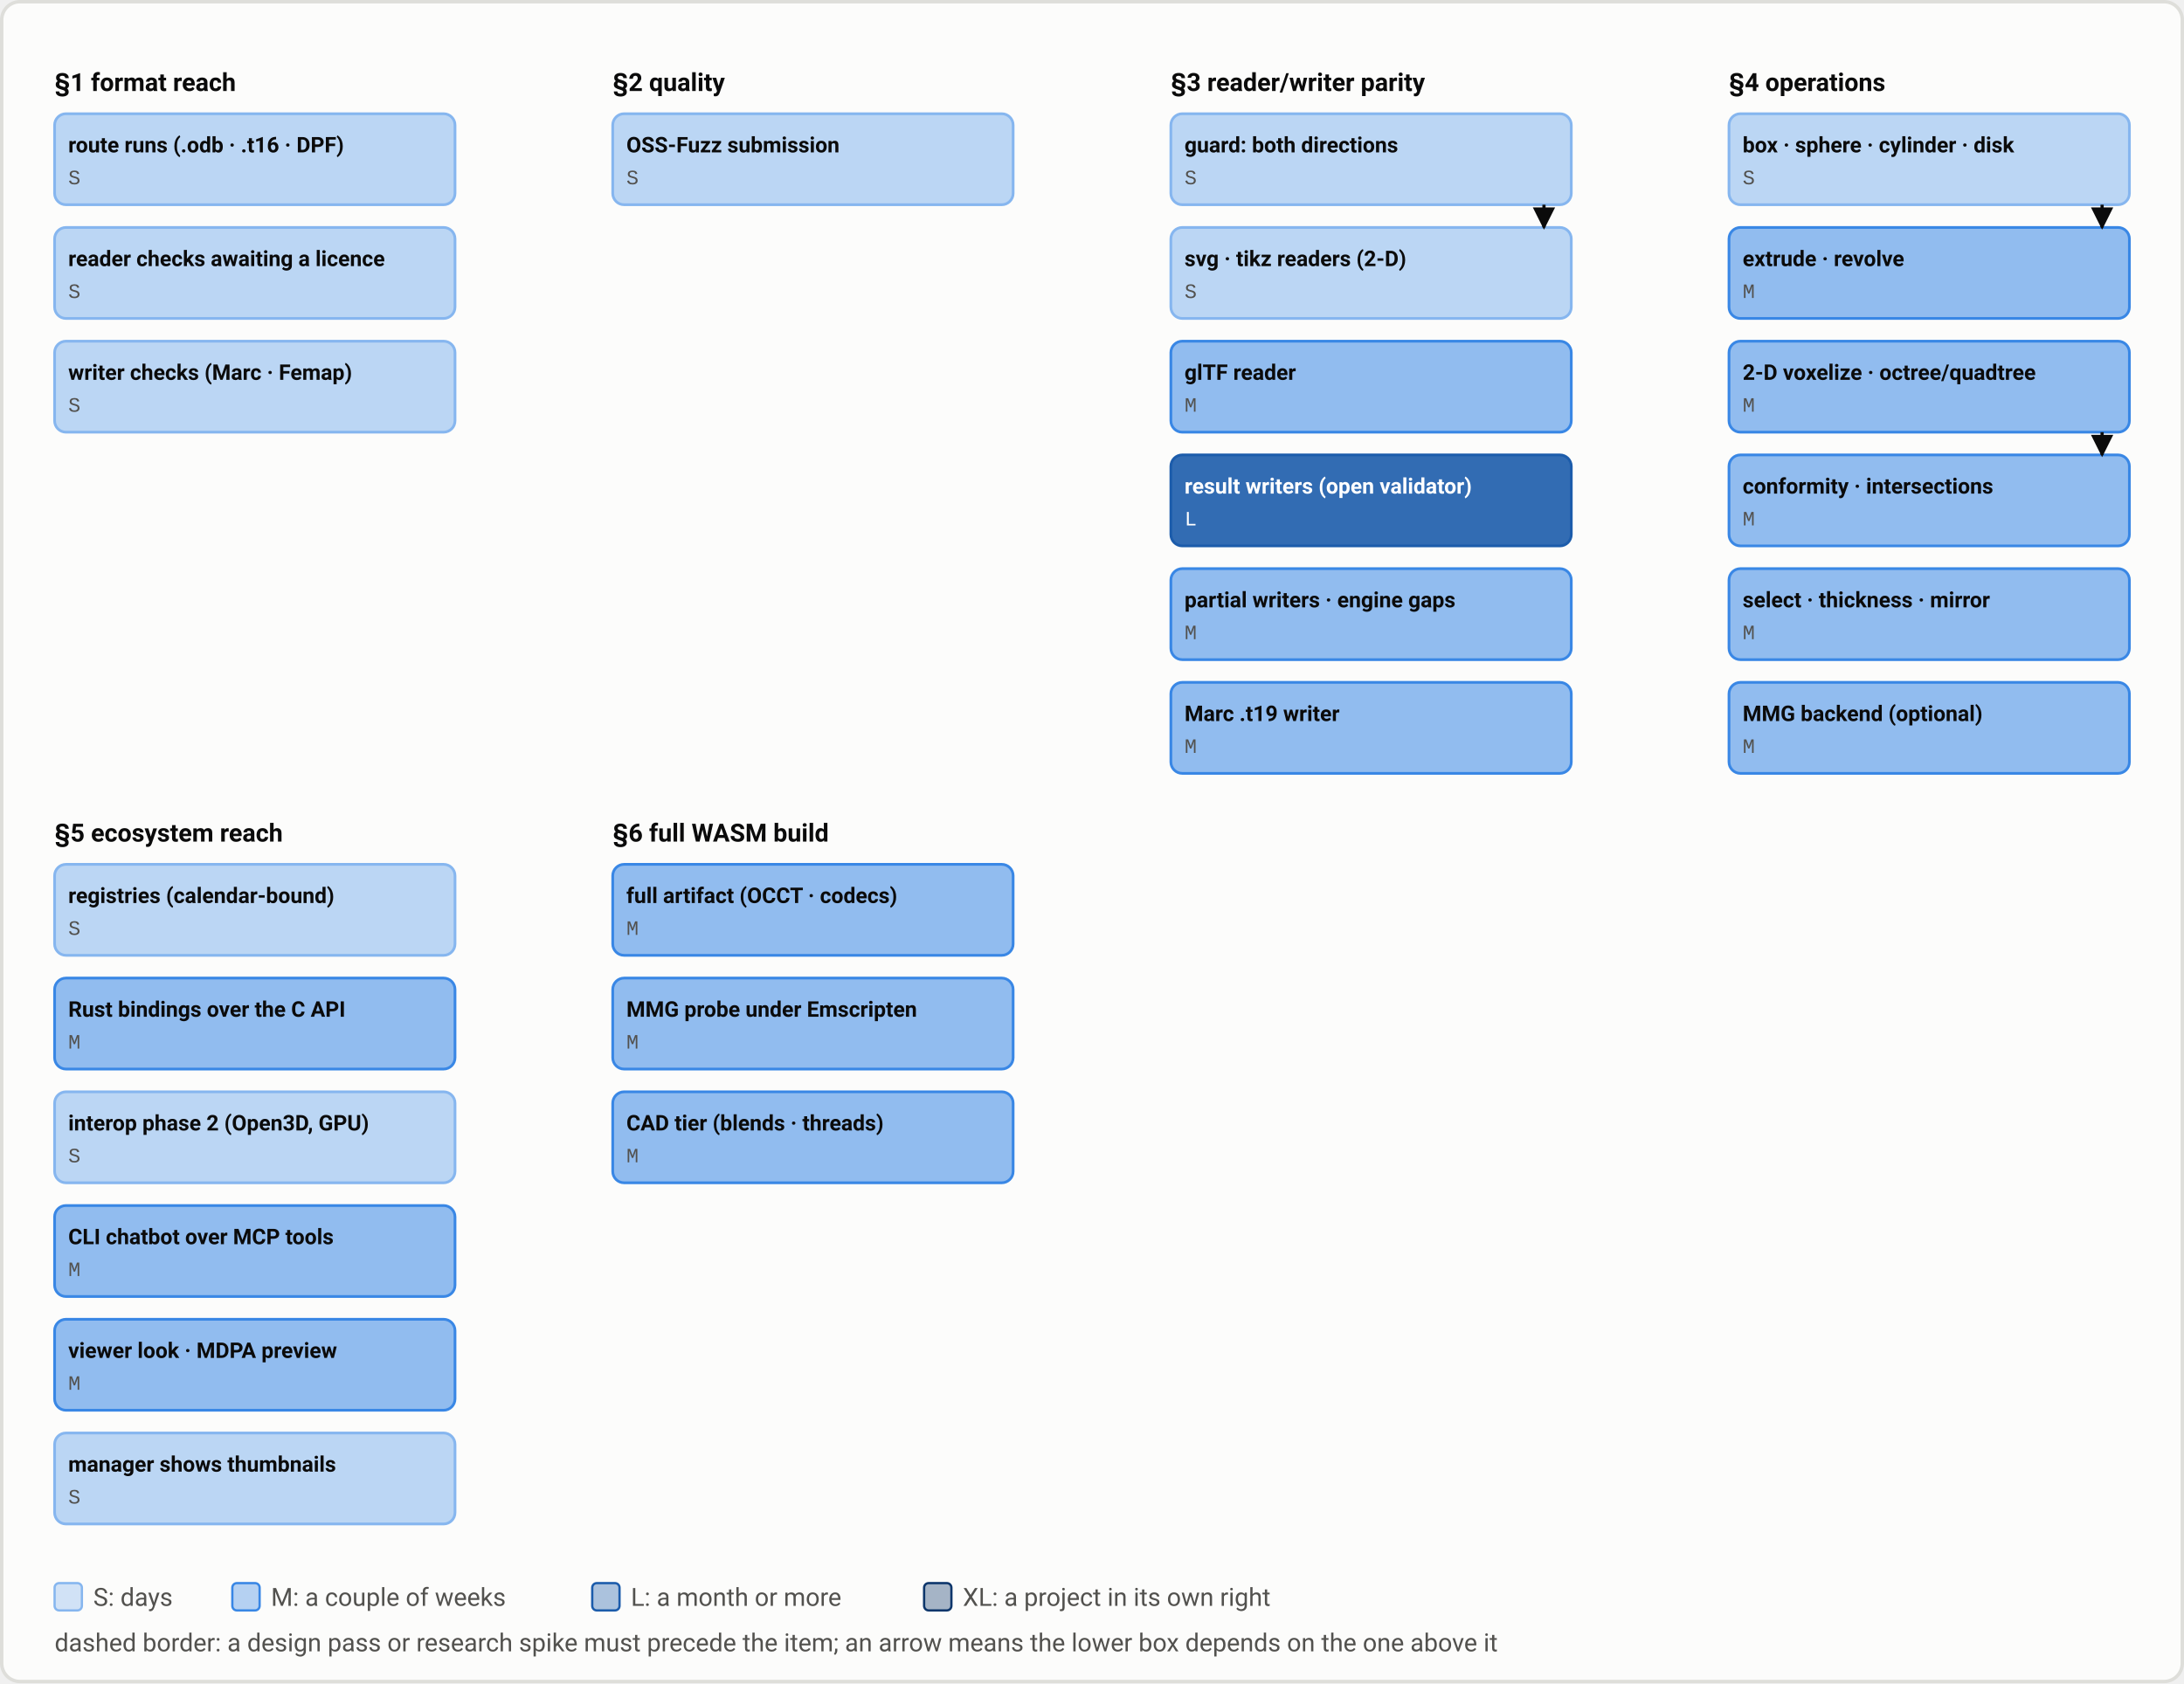
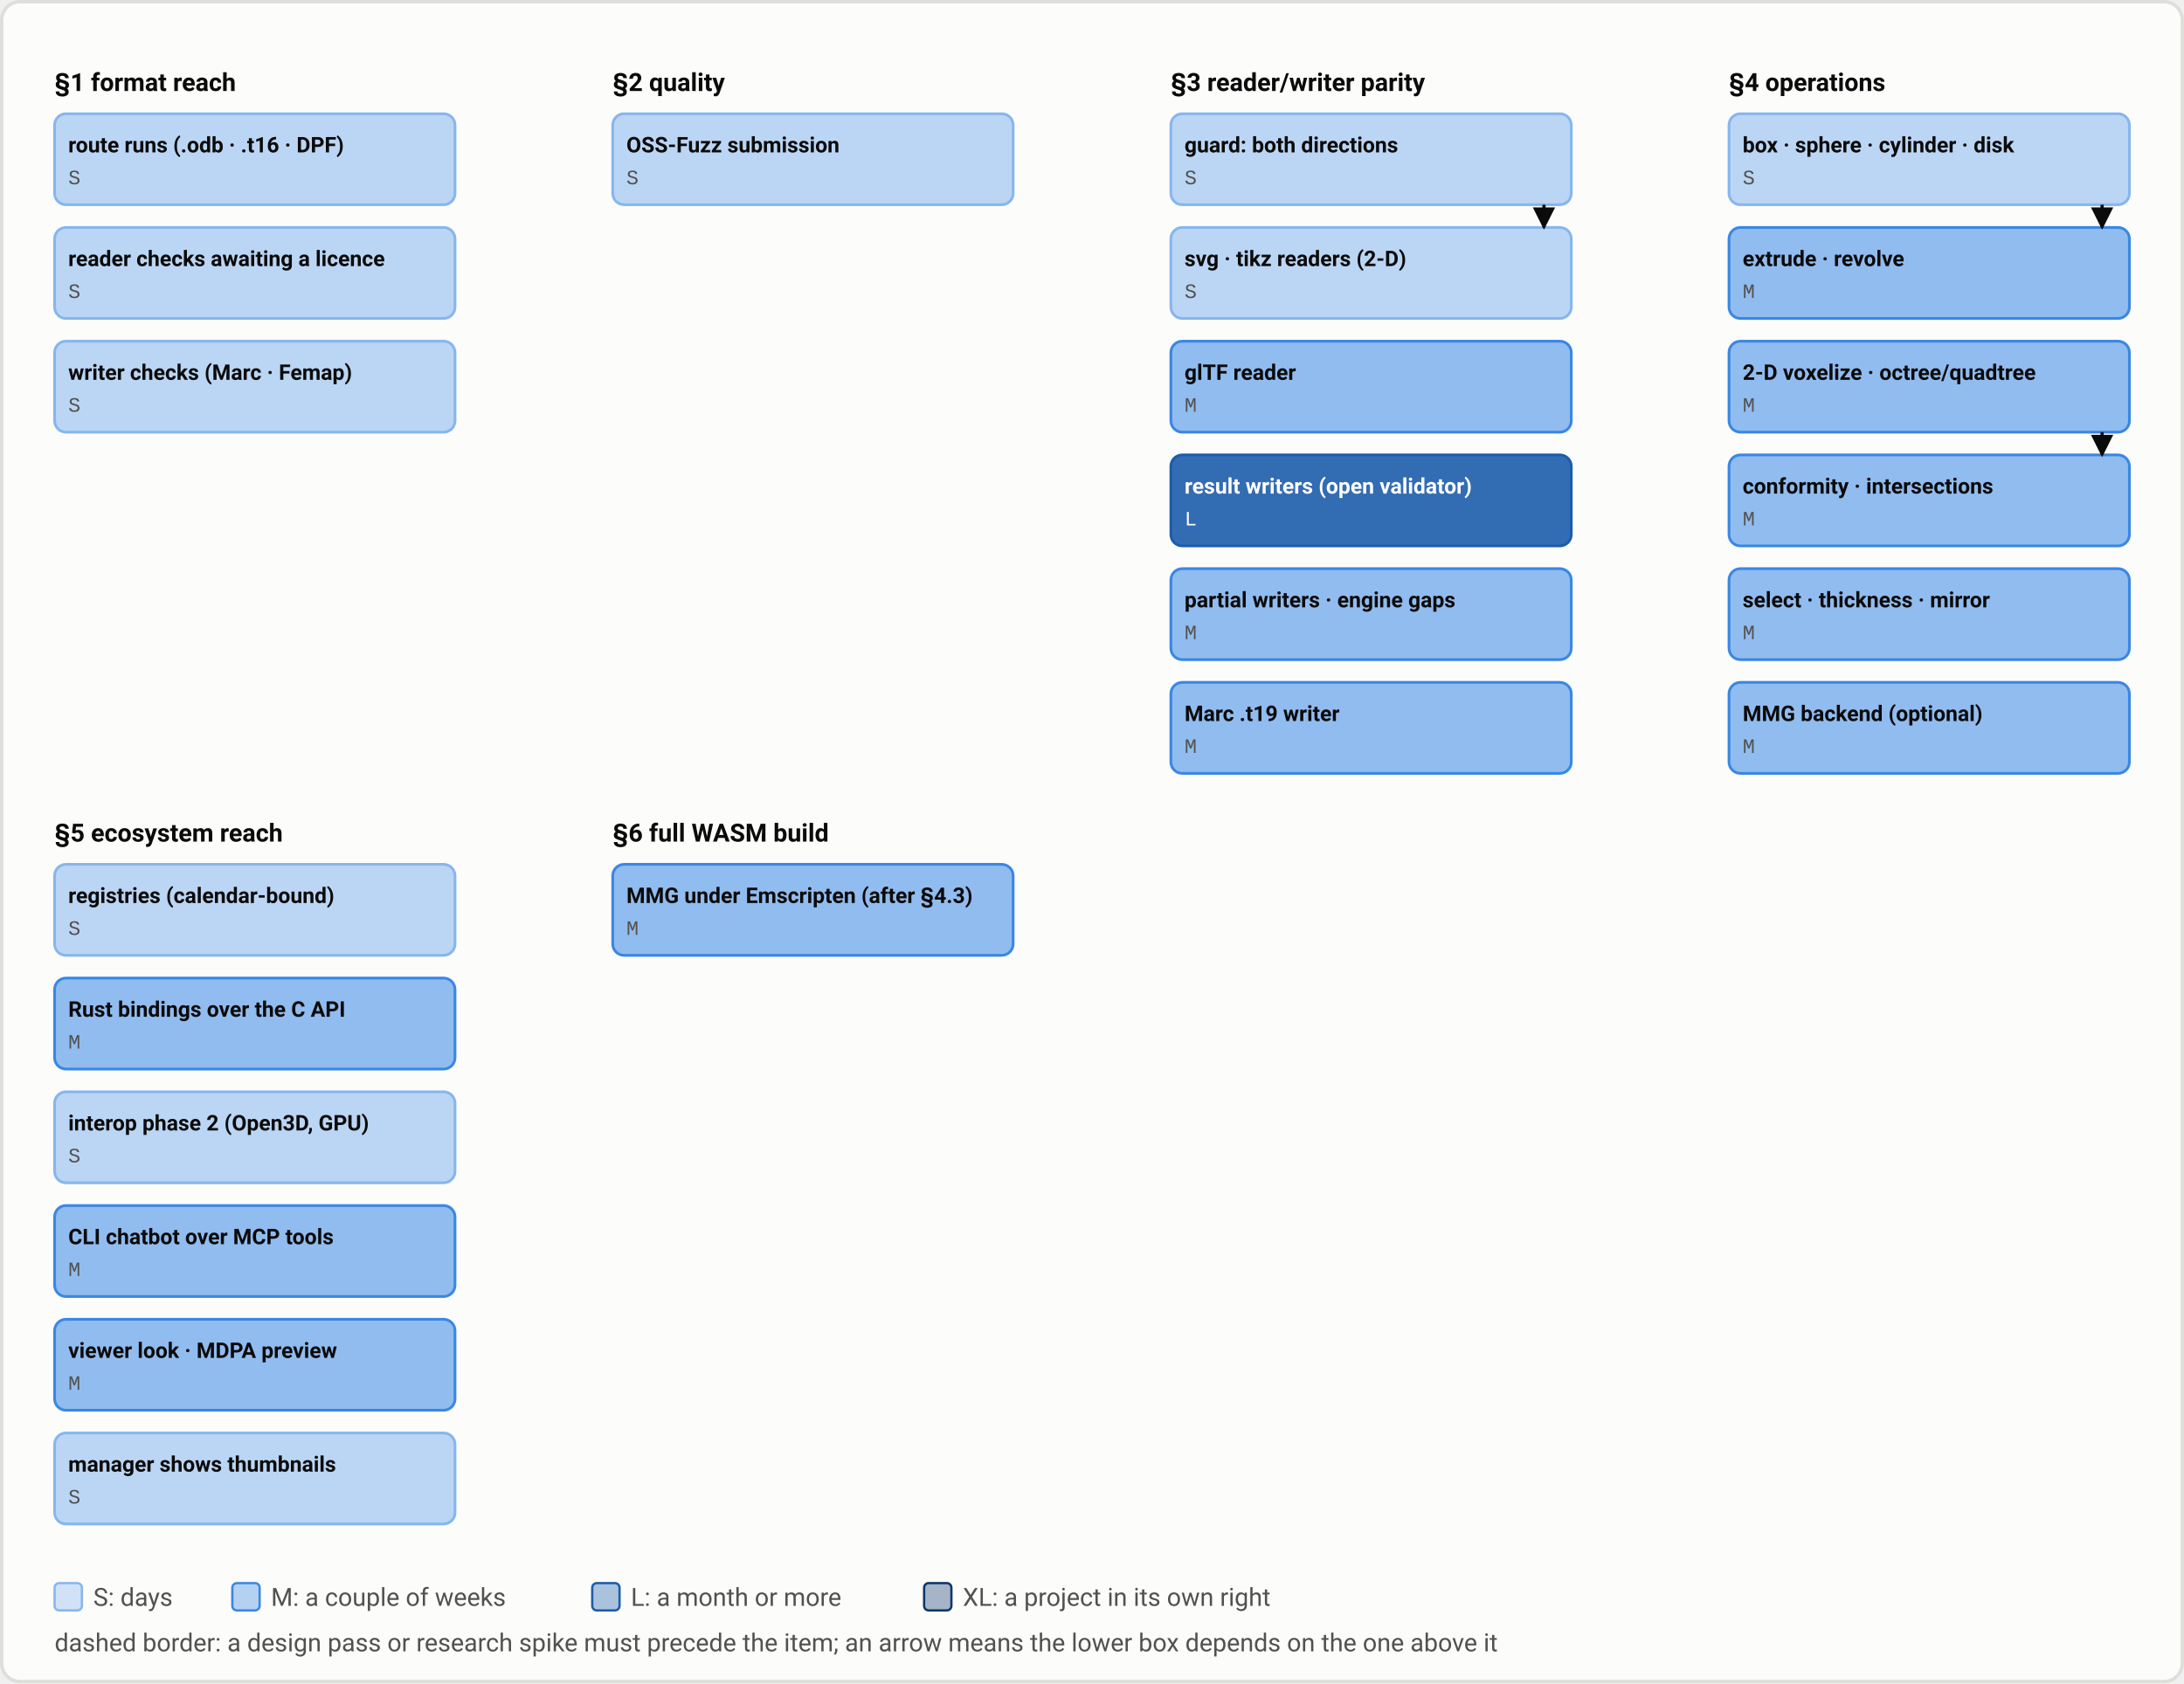
<svg xmlns="http://www.w3.org/2000/svg" viewBox="0 0 960 740" width="960" height="740" font-family="system-ui, -apple-system, 'Segoe UI', Roboto, sans-serif" role="img" aria-label="The roadmap at a glance: open items by section, in recommended order, shaded by effort">
  <defs>
    <marker id="arrow-0b0b0b" viewBox="0 0 10 10" refX="9" refY="5" markerWidth="7" markerHeight="7" orient="auto-start-reverse">
      <path d="M 0 0 L 10 5 L 0 10 z" fill="#0b0b0b" />
    </marker>
  </defs>
  <rect x="0.75" y="0.75" width="958.5" height="738.5" rx="8" fill="#fcfcfb" stroke="#dededa" stroke-width="1.5" />
  <text x="24" y="40" font-family="system-ui, -apple-system, 'Segoe UI', Roboto, sans-serif" font-size="11" font-weight="700" fill="#0b0b0b">§1 format reach</text>
  <rect x="24" y="50" width="176" height="40" rx="5" fill="#86b6ef" fill-opacity="0.55" stroke="#86b6ef" stroke-width="1.2" />
  <text x="30" y="67" font-family="system-ui, -apple-system, 'Segoe UI', Roboto, sans-serif" font-size="9.5" font-weight="600" fill="#0b0b0b">route runs (.odb · .t16 · DPF)</text>
  <text x="30" y="81" font-family="ui-monospace, SFMono-Regular, Menlo, Consolas, 'Liberation Mono', monospace" font-size="9" fill="#52514e">S</text>
  <rect x="24" y="100" width="176" height="40" rx="5" fill="#86b6ef" fill-opacity="0.55" stroke="#86b6ef" stroke-width="1.2" />
  <text x="30" y="117" font-family="system-ui, -apple-system, 'Segoe UI', Roboto, sans-serif" font-size="9.5" font-weight="600" fill="#0b0b0b">reader checks awaiting a licence</text>
  <text x="30" y="131" font-family="ui-monospace, SFMono-Regular, Menlo, Consolas, 'Liberation Mono', monospace" font-size="9" fill="#52514e">S</text>
  <rect x="24" y="150" width="176" height="40" rx="5" fill="#86b6ef" fill-opacity="0.55" stroke="#86b6ef" stroke-width="1.2" />
  <text x="30" y="167" font-family="system-ui, -apple-system, 'Segoe UI', Roboto, sans-serif" font-size="9.5" font-weight="600" fill="#0b0b0b">writer checks (Marc · Femap)</text>
  <text x="30" y="181" font-family="ui-monospace, SFMono-Regular, Menlo, Consolas, 'Liberation Mono', monospace" font-size="9" fill="#52514e">S</text>
  <text x="269.33" y="40" font-family="system-ui, -apple-system, 'Segoe UI', Roboto, sans-serif" font-size="11" font-weight="700" fill="#0b0b0b">§2 quality</text>
  <rect x="269.33" y="50" width="176" height="40" rx="5" fill="#86b6ef" fill-opacity="0.55" stroke="#86b6ef" stroke-width="1.2" />
  <text x="275.33" y="67" font-family="system-ui, -apple-system, 'Segoe UI', Roboto, sans-serif" font-size="9.5" font-weight="600" fill="#0b0b0b">OSS-Fuzz submission</text>
  <text x="275.33" y="81" font-family="ui-monospace, SFMono-Regular, Menlo, Consolas, 'Liberation Mono', monospace" font-size="9" fill="#52514e">S</text>
  <text x="514.67" y="40" font-family="system-ui, -apple-system, 'Segoe UI', Roboto, sans-serif" font-size="11" font-weight="700" fill="#0b0b0b">§3 reader/writer parity</text>
  <rect x="514.67" y="50" width="176" height="40" rx="5" fill="#86b6ef" fill-opacity="0.55" stroke="#86b6ef" stroke-width="1.2" />
  <text x="520.67" y="67" font-family="system-ui, -apple-system, 'Segoe UI', Roboto, sans-serif" font-size="9.5" font-weight="600" fill="#0b0b0b">guard: both directions</text>
  <text x="520.67" y="81" font-family="ui-monospace, SFMono-Regular, Menlo, Consolas, 'Liberation Mono', monospace" font-size="9" fill="#52514e">S</text>
  <rect x="514.67" y="100" width="176" height="40" rx="5" fill="#86b6ef" fill-opacity="0.55" stroke="#86b6ef" stroke-width="1.2" />
  <text x="520.67" y="117" font-family="system-ui, -apple-system, 'Segoe UI', Roboto, sans-serif" font-size="9.5" font-weight="600" fill="#0b0b0b">svg · tikz readers (2-D)</text>
  <text x="520.67" y="131" font-family="ui-monospace, SFMono-Regular, Menlo, Consolas, 'Liberation Mono', monospace" font-size="9" fill="#52514e">S</text>
  <rect x="514.67" y="150" width="176" height="40" rx="5" fill="#3987e5" fill-opacity="0.55" stroke="#3987e5" stroke-width="1.2" />
  <text x="520.67" y="167" font-family="system-ui, -apple-system, 'Segoe UI', Roboto, sans-serif" font-size="9.5" font-weight="600" fill="#0b0b0b">glTF reader</text>
  <text x="520.67" y="181" font-family="ui-monospace, SFMono-Regular, Menlo, Consolas, 'Liberation Mono', monospace" font-size="9" fill="#52514e">M</text>
  <rect x="514.67" y="200" width="176" height="40" rx="5" fill="#1c5cab" fill-opacity="0.9" stroke="#1c5cab" stroke-width="1.2" />
  <text x="520.67" y="217" font-family="system-ui, -apple-system, 'Segoe UI', Roboto, sans-serif" font-size="9.5" font-weight="600" fill="#ffffff">result writers (open validator)</text>
  <text x="520.67" y="231" font-family="ui-monospace, SFMono-Regular, Menlo, Consolas, 'Liberation Mono', monospace" font-size="9" fill="#ffffff">L</text>
  <rect x="514.67" y="250" width="176" height="40" rx="5" fill="#3987e5" fill-opacity="0.55" stroke="#3987e5" stroke-width="1.2" />
  <text x="520.67" y="267" font-family="system-ui, -apple-system, 'Segoe UI', Roboto, sans-serif" font-size="9.5" font-weight="600" fill="#0b0b0b">partial writers · engine gaps</text>
  <text x="520.67" y="281" font-family="ui-monospace, SFMono-Regular, Menlo, Consolas, 'Liberation Mono', monospace" font-size="9" fill="#52514e">M</text>
  <rect x="514.67" y="300" width="176" height="40" rx="5" fill="#3987e5" fill-opacity="0.55" stroke="#3987e5" stroke-width="1.2" />
  <text x="520.67" y="317" font-family="system-ui, -apple-system, 'Segoe UI', Roboto, sans-serif" font-size="9.5" font-weight="600" fill="#0b0b0b">Marc .t19 writer</text>
  <text x="520.67" y="331" font-family="ui-monospace, SFMono-Regular, Menlo, Consolas, 'Liberation Mono', monospace" font-size="9" fill="#52514e">M</text>
  <line x1="678.67" y1="90" x2="678.67" y2="100" stroke="#0b0b0b" stroke-width="1.4" marker-end="url(#arrow-0b0b0b)" />
  <text x="760" y="40" font-family="system-ui, -apple-system, 'Segoe UI', Roboto, sans-serif" font-size="11" font-weight="700" fill="#0b0b0b">§4 operations</text>
  <rect x="760" y="50" width="176" height="40" rx="5" fill="#86b6ef" fill-opacity="0.55" stroke="#86b6ef" stroke-width="1.2" />
  <text x="766" y="67" font-family="system-ui, -apple-system, 'Segoe UI', Roboto, sans-serif" font-size="9.5" font-weight="600" fill="#0b0b0b">box · sphere · cylinder · disk</text>
  <text x="766" y="81" font-family="ui-monospace, SFMono-Regular, Menlo, Consolas, 'Liberation Mono', monospace" font-size="9" fill="#52514e">S</text>
  <rect x="760" y="100" width="176" height="40" rx="5" fill="#3987e5" fill-opacity="0.55" stroke="#3987e5" stroke-width="1.2" />
  <text x="766" y="117" font-family="system-ui, -apple-system, 'Segoe UI', Roboto, sans-serif" font-size="9.5" font-weight="600" fill="#0b0b0b">extrude · revolve</text>
  <text x="766" y="131" font-family="ui-monospace, SFMono-Regular, Menlo, Consolas, 'Liberation Mono', monospace" font-size="9" fill="#52514e">M</text>
  <rect x="760" y="150" width="176" height="40" rx="5" fill="#3987e5" fill-opacity="0.55" stroke="#3987e5" stroke-width="1.2" />
  <text x="766" y="167" font-family="system-ui, -apple-system, 'Segoe UI', Roboto, sans-serif" font-size="9.5" font-weight="600" fill="#0b0b0b">2-D voxelize · octree/quadtree</text>
  <text x="766" y="181" font-family="ui-monospace, SFMono-Regular, Menlo, Consolas, 'Liberation Mono', monospace" font-size="9" fill="#52514e">M</text>
  <rect x="760" y="200" width="176" height="40" rx="5" fill="#3987e5" fill-opacity="0.55" stroke="#3987e5" stroke-width="1.2" />
  <text x="766" y="217" font-family="system-ui, -apple-system, 'Segoe UI', Roboto, sans-serif" font-size="9.5" font-weight="600" fill="#0b0b0b">conformity · intersections</text>
  <text x="766" y="231" font-family="ui-monospace, SFMono-Regular, Menlo, Consolas, 'Liberation Mono', monospace" font-size="9" fill="#52514e">M</text>
  <rect x="760" y="250" width="176" height="40" rx="5" fill="#3987e5" fill-opacity="0.55" stroke="#3987e5" stroke-width="1.2" />
  <text x="766" y="267" font-family="system-ui, -apple-system, 'Segoe UI', Roboto, sans-serif" font-size="9.5" font-weight="600" fill="#0b0b0b">select · thickness · mirror</text>
  <text x="766" y="281" font-family="ui-monospace, SFMono-Regular, Menlo, Consolas, 'Liberation Mono', monospace" font-size="9" fill="#52514e">M</text>
  <rect x="760" y="300" width="176" height="40" rx="5" fill="#3987e5" fill-opacity="0.55" stroke="#3987e5" stroke-width="1.2" />
  <text x="766" y="317" font-family="system-ui, -apple-system, 'Segoe UI', Roboto, sans-serif" font-size="9.5" font-weight="600" fill="#0b0b0b">MMG backend (optional)</text>
  <text x="766" y="331" font-family="ui-monospace, SFMono-Regular, Menlo, Consolas, 'Liberation Mono', monospace" font-size="9" fill="#52514e">M</text>
  <line x1="924" y1="90" x2="924" y2="100" stroke="#0b0b0b" stroke-width="1.4" marker-end="url(#arrow-0b0b0b)" />
  <line x1="924" y1="190" x2="924" y2="200" stroke="#0b0b0b" stroke-width="1.4" marker-end="url(#arrow-0b0b0b)" />
  <text x="24" y="370" font-family="system-ui, -apple-system, 'Segoe UI', Roboto, sans-serif" font-size="11" font-weight="700" fill="#0b0b0b">§5 ecosystem reach</text>
  <rect x="24" y="380" width="176" height="40" rx="5" fill="#86b6ef" fill-opacity="0.55" stroke="#86b6ef" stroke-width="1.2" />
  <text x="30" y="397" font-family="system-ui, -apple-system, 'Segoe UI', Roboto, sans-serif" font-size="9.5" font-weight="600" fill="#0b0b0b">registries (calendar-bound)</text>
  <text x="30" y="411" font-family="ui-monospace, SFMono-Regular, Menlo, Consolas, 'Liberation Mono', monospace" font-size="9" fill="#52514e">S</text>
  <rect x="24" y="430" width="176" height="40" rx="5" fill="#3987e5" fill-opacity="0.55" stroke="#3987e5" stroke-width="1.2" />
  <text x="30" y="447" font-family="system-ui, -apple-system, 'Segoe UI', Roboto, sans-serif" font-size="9.5" font-weight="600" fill="#0b0b0b">Rust bindings over the C API</text>
  <text x="30" y="461" font-family="ui-monospace, SFMono-Regular, Menlo, Consolas, 'Liberation Mono', monospace" font-size="9" fill="#52514e">M</text>
  <rect x="24" y="480" width="176" height="40" rx="5" fill="#86b6ef" fill-opacity="0.55" stroke="#86b6ef" stroke-width="1.2" />
  <text x="30" y="497" font-family="system-ui, -apple-system, 'Segoe UI', Roboto, sans-serif" font-size="9.5" font-weight="600" fill="#0b0b0b">interop phase 2 (Open3D, GPU)</text>
  <text x="30" y="511" font-family="ui-monospace, SFMono-Regular, Menlo, Consolas, 'Liberation Mono', monospace" font-size="9" fill="#52514e">S</text>
  <rect x="24" y="530" width="176" height="40" rx="5" fill="#3987e5" fill-opacity="0.55" stroke="#3987e5" stroke-width="1.2" />
  <text x="30" y="547" font-family="system-ui, -apple-system, 'Segoe UI', Roboto, sans-serif" font-size="9.5" font-weight="600" fill="#0b0b0b">CLI chatbot over MCP tools</text>
  <text x="30" y="561" font-family="ui-monospace, SFMono-Regular, Menlo, Consolas, 'Liberation Mono', monospace" font-size="9" fill="#52514e">M</text>
  <rect x="24" y="580" width="176" height="40" rx="5" fill="#3987e5" fill-opacity="0.55" stroke="#3987e5" stroke-width="1.2" />
  <text x="30" y="597" font-family="system-ui, -apple-system, 'Segoe UI', Roboto, sans-serif" font-size="9.5" font-weight="600" fill="#0b0b0b">viewer look · MDPA preview</text>
  <text x="30" y="611" font-family="ui-monospace, SFMono-Regular, Menlo, Consolas, 'Liberation Mono', monospace" font-size="9" fill="#52514e">M</text>
  <rect x="24" y="630" width="176" height="40" rx="5" fill="#86b6ef" fill-opacity="0.55" stroke="#86b6ef" stroke-width="1.2" />
  <text x="30" y="647" font-family="system-ui, -apple-system, 'Segoe UI', Roboto, sans-serif" font-size="9.5" font-weight="600" fill="#0b0b0b">manager shows thumbnails</text>
  <text x="30" y="661" font-family="ui-monospace, SFMono-Regular, Menlo, Consolas, 'Liberation Mono', monospace" font-size="9" fill="#52514e">S</text>
  <text x="269.33" y="370" font-family="system-ui, -apple-system, 'Segoe UI', Roboto, sans-serif" font-size="11" font-weight="700" fill="#0b0b0b">§6 full WASM build</text>
  <rect x="269.33" y="380" width="176" height="40" rx="5" fill="#3987e5" fill-opacity="0.55" stroke="#3987e5" stroke-width="1.2" />
-   <text x="275.33" y="397" font-family="system-ui, -apple-system, 'Segoe UI', Roboto, sans-serif" font-size="9.5" font-weight="600" fill="#0b0b0b">full artifact (OCCT · codecs)</text>
+   <text x="275.33" y="397" font-family="system-ui, -apple-system, 'Segoe UI', Roboto, sans-serif" font-size="9.5" font-weight="600" fill="#0b0b0b">MMG under Emscripten (after §4.3)</text>
  <text x="275.33" y="411" font-family="ui-monospace, SFMono-Regular, Menlo, Consolas, 'Liberation Mono', monospace" font-size="9" fill="#52514e">M</text>
-   <rect x="269.33" y="430" width="176" height="40" rx="5" fill="#3987e5" fill-opacity="0.55" stroke="#3987e5" stroke-width="1.2" />
-   <text x="275.33" y="447" font-family="system-ui, -apple-system, 'Segoe UI', Roboto, sans-serif" font-size="9.5" font-weight="600" fill="#0b0b0b">MMG probe under Emscripten</text>
-   <text x="275.33" y="461" font-family="ui-monospace, SFMono-Regular, Menlo, Consolas, 'Liberation Mono', monospace" font-size="9" fill="#52514e">M</text>
-   <rect x="269.33" y="480" width="176" height="40" rx="5" fill="#3987e5" fill-opacity="0.55" stroke="#3987e5" stroke-width="1.2" />
-   <text x="275.33" y="497" font-family="system-ui, -apple-system, 'Segoe UI', Roboto, sans-serif" font-size="9.5" font-weight="600" fill="#0b0b0b">CAD tier (blends · threads)</text>
-   <text x="275.33" y="511" font-family="ui-monospace, SFMono-Regular, Menlo, Consolas, 'Liberation Mono', monospace" font-size="9" fill="#52514e">M</text>
  <rect x="24" y="696" width="12" height="12" rx="2" fill="#86b6ef" fill-opacity="0.36" stroke="#86b6ef" stroke-width="1" />
  <text x="41" y="706" font-family="system-ui, -apple-system, 'Segoe UI', Roboto, sans-serif" font-size="11" fill="#52514e">S: days</text>
  <rect x="102.12" y="696" width="12" height="12" rx="2" fill="#3987e5" fill-opacity="0.36" stroke="#3987e5" stroke-width="1" />
  <text x="119.12" y="706" font-family="system-ui, -apple-system, 'Segoe UI', Roboto, sans-serif" font-size="11" fill="#52514e">M: a couple of weeks</text>
  <rect x="260.32" y="696" width="12" height="12" rx="2" fill="#1c5cab" fill-opacity="0.36" stroke="#1c5cab" stroke-width="1" />
  <text x="277.32" y="706" font-family="system-ui, -apple-system, 'Segoe UI', Roboto, sans-serif" font-size="11" fill="#52514e">L: a month or more</text>
  <rect x="406.2" y="696" width="12" height="12" rx="2" fill="#0d366b" fill-opacity="0.36" stroke="#0d366b" stroke-width="1" />
  <text x="423.2" y="706" font-family="system-ui, -apple-system, 'Segoe UI', Roboto, sans-serif" font-size="11" fill="#52514e">XL: a project in its own right</text>
  <text x="24" y="726" font-family="system-ui, -apple-system, 'Segoe UI', Roboto, sans-serif" font-size="11" fill="#52514e">dashed border: a design pass or research spike must precede the item; an arrow means the lower box depends on the one above it</text>
</svg>
